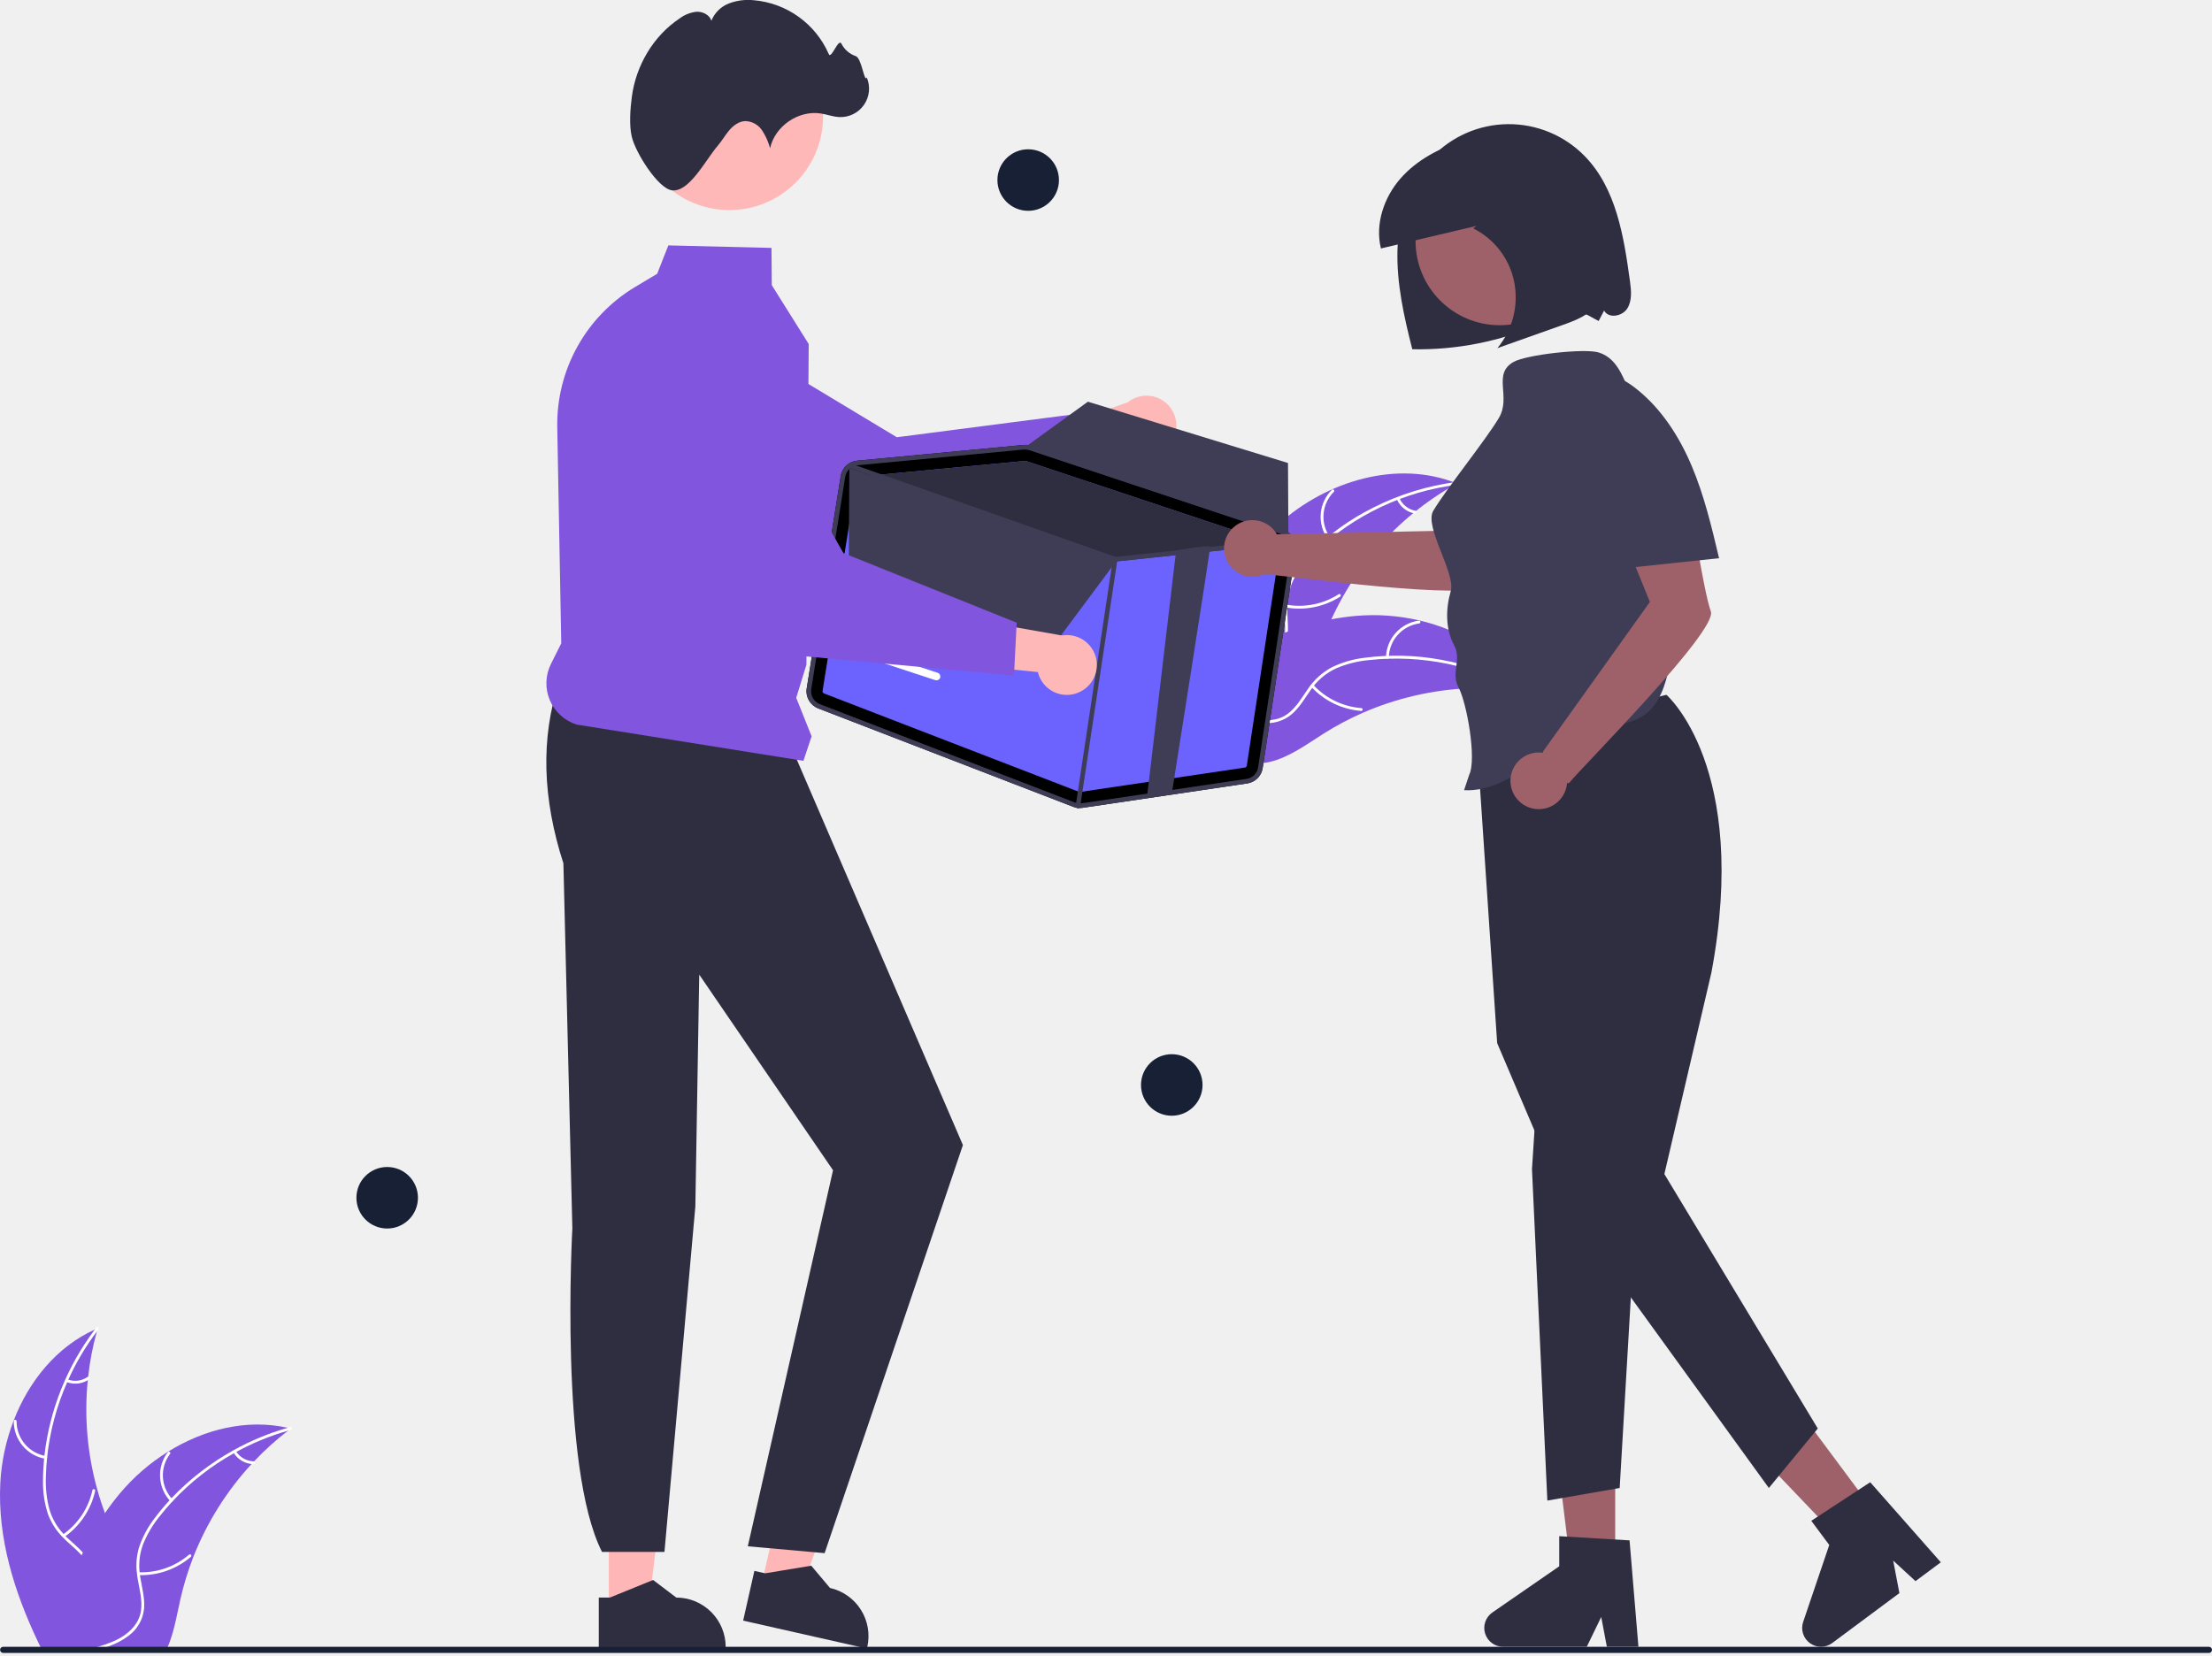
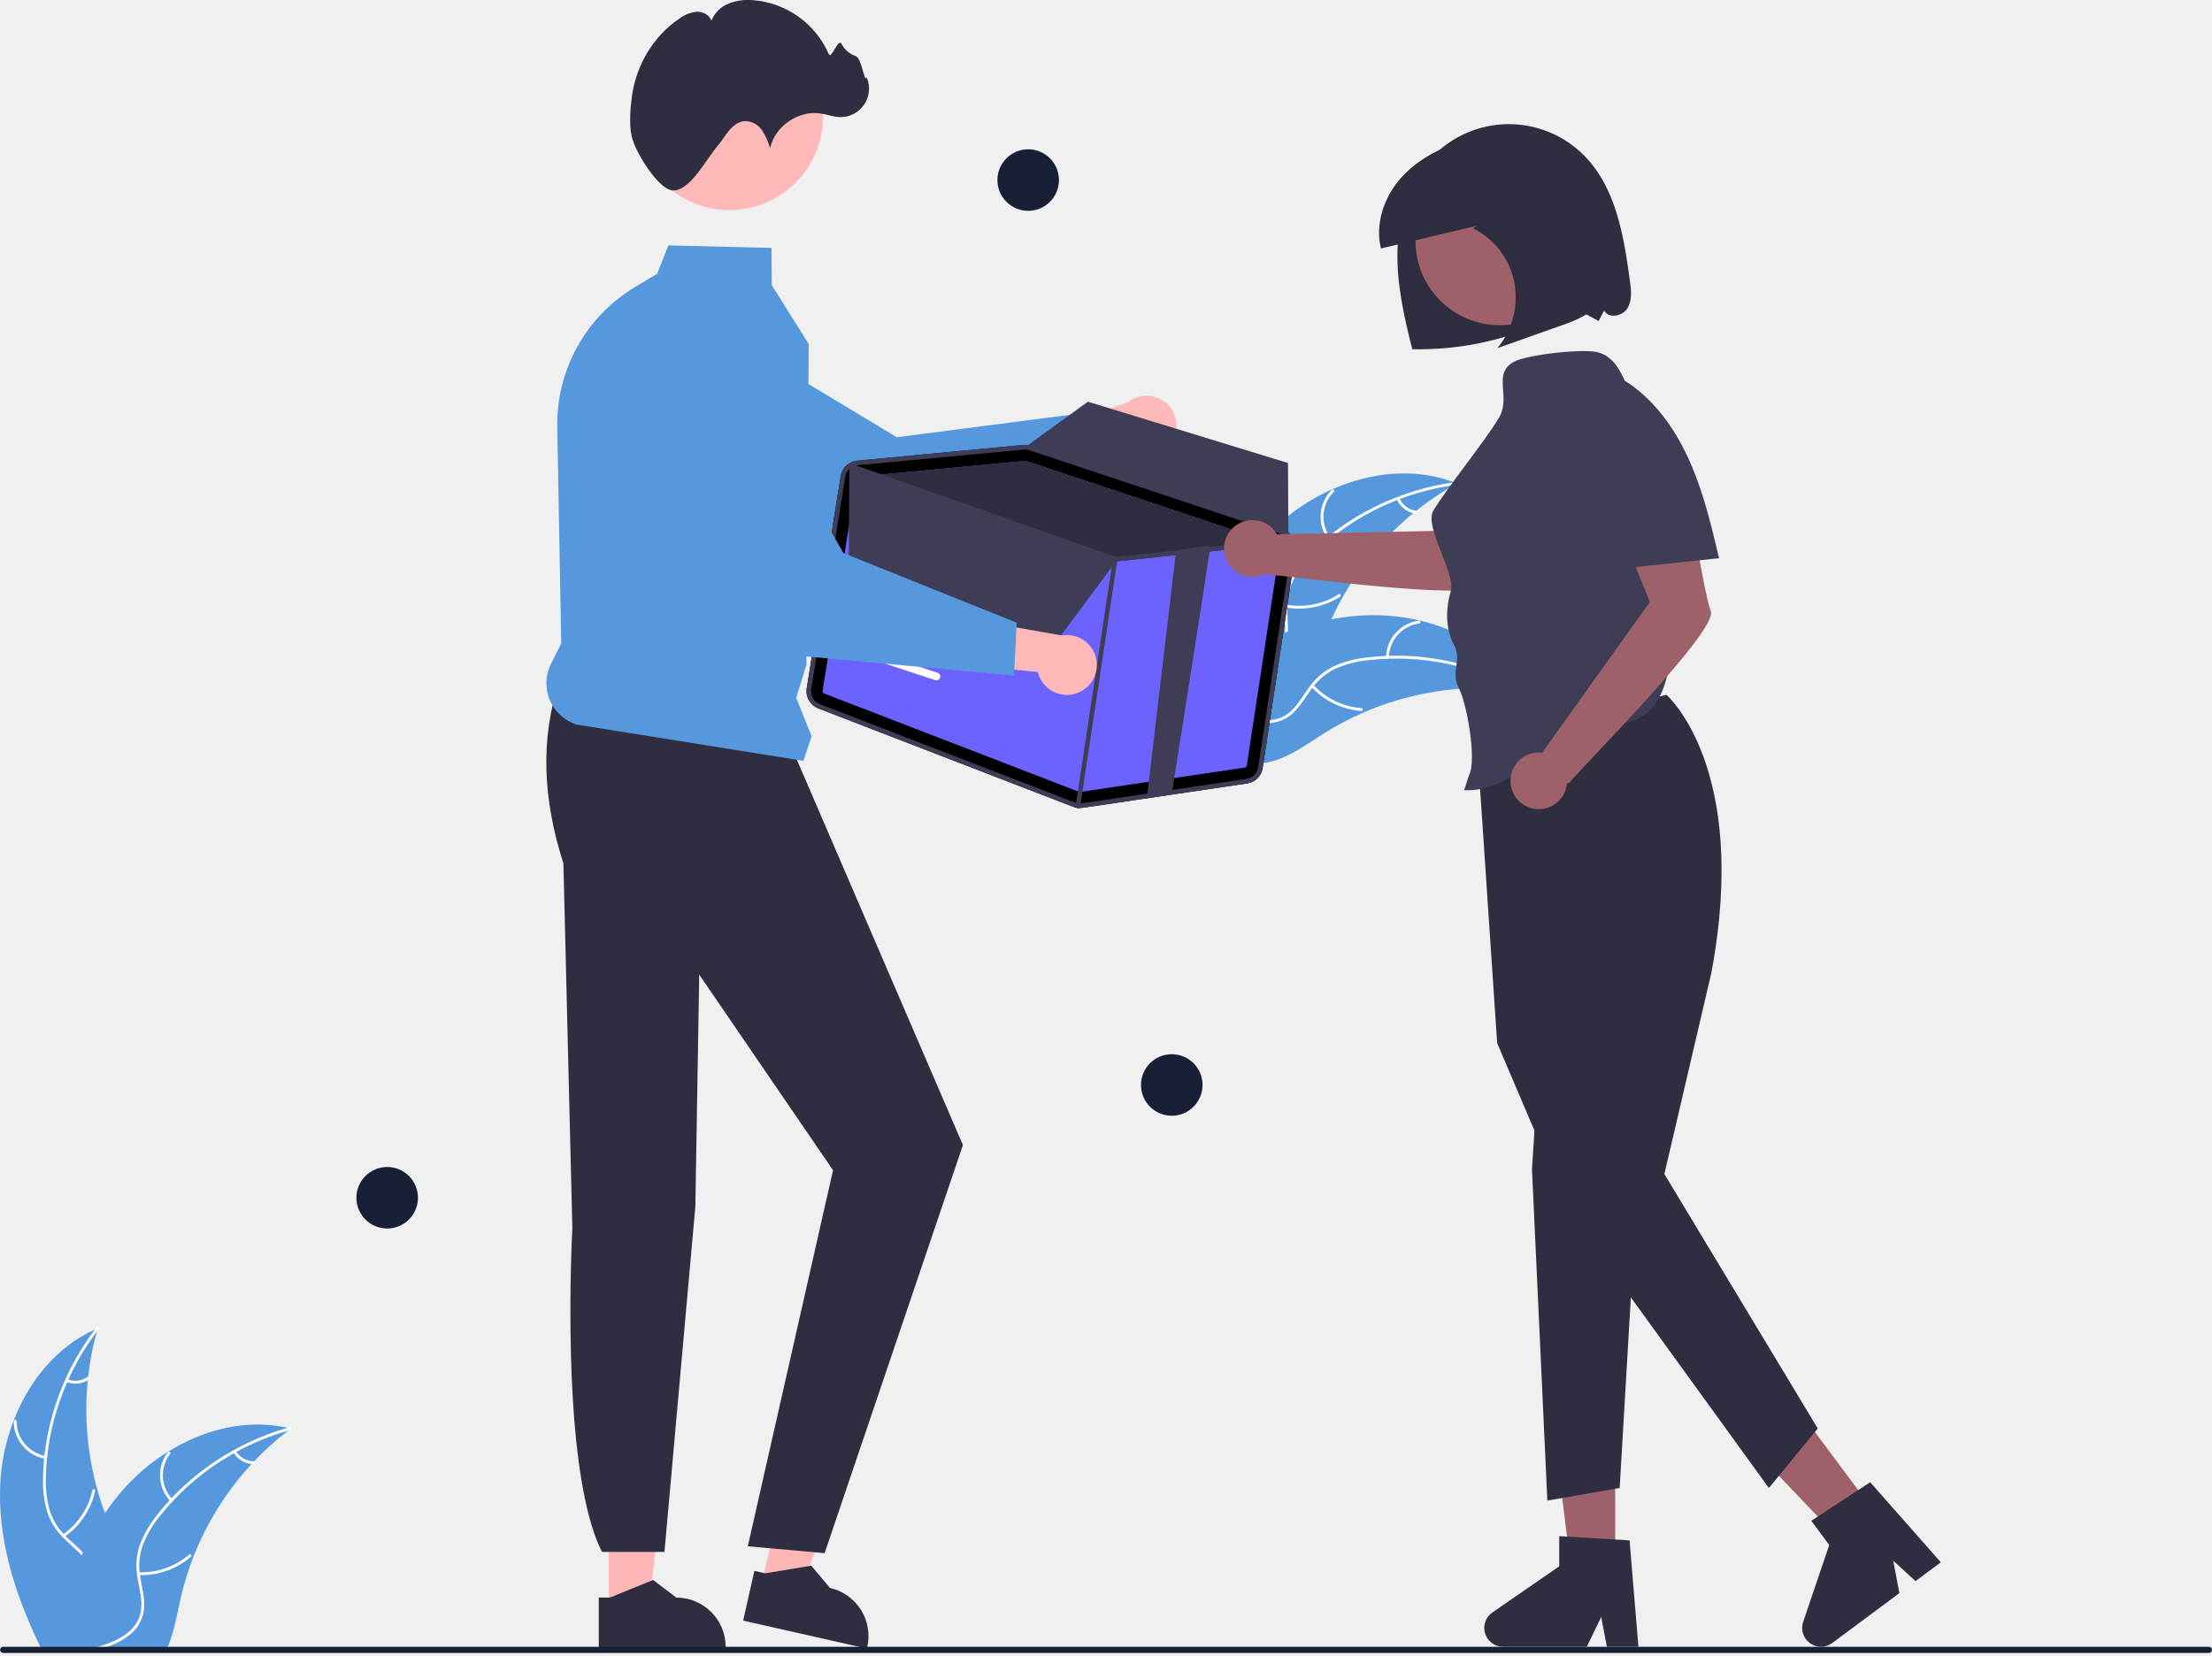
<svg xmlns="http://www.w3.org/2000/svg" width="493" height="369" viewBox="0 0 493 369" fill="none">
  <g clip-path="url(#clip0_895_7185)">
    <path d="M359.988 350.101H350.178L345.51 312.266H359.988V350.101Z" fill="#9E616A" />
    <path d="M365.164 367.097H358.129L356.873 360.456L353.657 367.097H335C334.106 367.097 333.235 366.811 332.514 366.281C331.794 365.752 331.262 365.005 330.996 364.151C330.73 363.298 330.743 362.381 331.035 361.536C331.327 360.69 331.881 359.96 332.617 359.452L347.516 349.162V342.448L363.188 343.383L365.164 367.097Z" fill="#2F2E41" />
    <path d="M418.264 337.722L410.392 343.575L384.069 315.999L395.687 307.36L418.264 337.722Z" fill="#9E616A" />
    <path d="M432.56 348.271L426.915 352.468L421.944 347.888L423.327 355.137L408.355 366.27C407.637 366.804 406.768 367.094 405.874 367.098C404.979 367.103 404.107 366.822 403.384 366.295C402.661 365.769 402.125 365.025 401.855 364.173C401.584 363.32 401.593 362.404 401.881 361.557L407.696 344.409L403.69 339.021L416.824 330.42L432.56 348.271Z" fill="#2F2E41" />
    <path d="M371.407 154.889C371.407 154.889 390.019 170.968 381.431 216.807L370.948 261.722L405.138 318.443L394.236 331.705L349.788 270.311L333.682 232.53L329.162 165.287L371.407 154.889Z" fill="#2F2E41" />
    <path d="M342.56 243.297L341.44 260.634L344.866 334.512L360.987 331.705L364.067 279.104L342.56 243.297Z" fill="#2F2E41" />
    <path d="M135.691 358.997L144.463 358.997L148.636 325.161L135.689 325.162L135.691 358.997Z" fill="#FFB6B6" />
    <path d="M133.452 356.133L135.921 356.133L145.561 352.213L150.728 356.132H150.729C153.648 356.133 156.448 357.292 158.513 359.357C160.578 361.422 161.738 364.222 161.738 367.142V367.499L133.453 367.5L133.452 356.133Z" fill="#2F2E41" />
    <path d="M169.685 353.47L178.241 355.401L189.765 323.316L177.136 320.464L169.685 353.47Z" fill="#FFB6B6" />
    <path d="M168.132 350.183L170.541 350.726L180.808 349.026L184.984 353.987L184.985 353.988C187.833 354.631 190.308 356.379 191.868 358.848C193.427 361.317 193.941 364.303 193.298 367.152L193.22 367.501L165.629 361.271L168.132 350.183Z" fill="#2F2E41" />
    <path d="M124.579 152.143C120.467 164.547 120.901 178.012 125.568 192.463L127.563 273.826C127.563 273.826 124.591 327.183 134.181 345.959H148.091L154.977 268.954L155.842 217.267L185.662 260.873L166.669 344.7L183.788 346.23L214.609 255.259L176.582 167.001L124.579 152.143Z" fill="#2F2E41" />
-     <path d="M284.985 116.811C295.625 107.224 311.449 102.403 324.723 107.779C311.107 115.339 300.603 127.471 295.071 142.029C292.958 147.652 291.193 154.125 285.995 157.135C282.761 159.008 278.738 159.099 275.112 158.195C271.485 157.291 268.161 155.478 264.883 153.684L263.95 153.663C268.138 139.967 274.346 126.398 284.985 116.811Z" fill="#8155DD" />
+     <path d="M284.985 116.811C295.625 107.224 311.449 102.403 324.723 107.779C311.107 115.339 300.603 127.471 295.071 142.029C292.958 147.652 291.193 154.125 285.995 157.135C282.761 159.008 278.738 159.099 275.112 158.195C271.485 157.291 268.161 155.478 264.883 153.684L263.95 153.663C268.138 139.967 274.346 126.398 284.985 116.811Z" fill="#5598DD" />
    <path d="M324.648 108.07C312.892 109.589 301.913 114.774 293.271 122.888C291.38 124.602 289.771 126.603 288.502 128.818C287.337 131.016 286.781 133.485 286.892 135.97C286.95 138.29 287.277 140.655 286.77 142.948C286.493 144.118 285.972 145.216 285.24 146.17C284.509 147.124 283.585 147.913 282.527 148.485C279.929 149.978 276.95 150.449 274.02 150.808C270.768 151.206 267.383 151.569 264.567 153.393C264.226 153.614 263.903 153.072 264.243 152.851C269.142 149.677 275.341 150.832 280.608 148.714C283.066 147.725 285.241 145.99 286.011 143.366C286.684 141.072 286.349 138.633 286.27 136.285C286.126 133.862 286.577 131.441 287.584 129.233C288.735 126.961 290.265 124.901 292.107 123.142C296.192 119.115 300.885 115.756 306.013 113.187C311.85 110.223 318.15 108.278 324.642 107.439C325.044 107.387 325.047 108.019 324.648 108.07Z" fill="white" />
    <path d="M295.902 120.112C294.737 118.477 294.192 116.482 294.363 114.482C294.534 112.482 295.41 110.608 296.835 109.195C297.124 108.91 297.581 109.346 297.291 109.631C295.962 110.945 295.146 112.691 294.99 114.553C294.835 116.416 295.351 118.272 296.444 119.788C296.681 120.118 296.138 120.44 295.902 120.112Z" fill="white" />
    <path d="M286.709 134.798C290.749 135.514 294.91 134.681 298.363 132.465C298.705 132.245 299.028 132.787 298.687 133.006C295.089 135.306 290.757 136.164 286.555 135.41C286.154 135.338 286.311 134.726 286.709 134.798Z" fill="white" />
    <path d="M311.902 111.058C312.221 111.784 312.715 112.42 313.34 112.908C313.966 113.397 314.702 113.722 315.484 113.855C315.886 113.922 315.729 114.534 315.33 114.467C314.467 114.316 313.653 113.956 312.961 113.418C312.269 112.88 311.72 112.181 311.36 111.382C311.32 111.309 311.309 111.224 311.329 111.144C311.35 111.063 311.4 110.994 311.469 110.949C311.541 110.906 311.627 110.894 311.708 110.914C311.789 110.935 311.859 110.986 311.902 111.058Z" fill="white" />
-     <path d="M339.34 154.013C339.088 153.978 338.837 153.943 338.581 153.912C335.195 153.463 331.777 153.289 328.362 153.393C328.098 153.397 327.831 153.405 327.567 153.416C319.343 153.755 311.253 155.617 303.709 158.908C300.708 160.221 297.811 161.76 295.044 163.512C291.222 165.931 287.271 168.859 282.998 169.846C282.554 169.954 282.103 170.034 281.649 170.086L263.997 154.803C263.974 154.748 263.948 154.697 263.925 154.642L263.192 154.064C263.329 153.963 263.472 153.862 263.609 153.762C263.688 153.703 263.771 153.648 263.849 153.59C263.903 153.552 263.957 153.514 264.004 153.477C264.022 153.464 264.04 153.451 264.054 153.443C264.1 153.405 264.148 153.376 264.19 153.342C264.992 152.775 265.799 152.212 266.611 151.654C266.614 151.65 266.614 151.65 266.622 151.649C272.769 147.337 279.407 143.769 286.395 141.02C286.604 140.941 286.817 140.858 287.035 140.786C290.182 139.615 293.42 138.704 296.715 138.062C298.521 137.716 300.343 137.461 302.174 137.299C306.907 136.89 311.675 137.228 316.302 138.3C325.528 140.439 333.966 145.505 338.964 153.405C339.092 153.608 339.216 153.806 339.34 154.013Z" fill="#8155DD" />
+     <path d="M339.34 154.013C339.088 153.978 338.837 153.943 338.581 153.912C335.195 153.463 331.777 153.289 328.362 153.393C328.098 153.397 327.831 153.405 327.567 153.416C319.343 153.755 311.253 155.617 303.709 158.908C300.708 160.221 297.811 161.76 295.044 163.512C291.222 165.931 287.271 168.859 282.998 169.846C282.554 169.954 282.103 170.034 281.649 170.086L263.997 154.803C263.974 154.748 263.948 154.697 263.925 154.642L263.192 154.064C263.329 153.963 263.472 153.862 263.609 153.762C263.688 153.703 263.771 153.648 263.849 153.59C263.903 153.552 263.957 153.514 264.004 153.477C264.022 153.464 264.04 153.451 264.054 153.443C264.1 153.405 264.148 153.376 264.19 153.342C264.992 152.775 265.799 152.212 266.611 151.654C266.614 151.65 266.614 151.65 266.622 151.649C272.769 147.337 279.407 143.769 286.395 141.02C286.604 140.941 286.817 140.858 287.035 140.786C290.182 139.615 293.42 138.704 296.715 138.062C298.521 137.716 300.343 137.461 302.174 137.299C306.907 136.89 311.675 137.228 316.302 138.3C325.528 140.439 333.966 145.505 338.964 153.405C339.092 153.608 339.216 153.806 339.34 154.013Z" fill="#5598DD" />
    <path d="M339.107 154.202C328.805 148.337 316.918 145.867 305.132 147.143C302.59 147.373 300.101 148.001 297.754 149.006C295.501 150.059 293.57 151.696 292.163 153.748C290.812 155.634 289.649 157.72 287.864 159.245C286.938 160.012 285.861 160.575 284.703 160.897C283.545 161.218 282.331 161.291 281.143 161.111C278.17 160.74 275.507 159.322 272.952 157.845C270.115 156.204 267.194 154.456 263.847 154.218C263.442 154.189 263.51 153.561 263.915 153.59C269.738 154.005 273.992 158.659 279.473 160.139C282.031 160.83 284.812 160.754 287.006 159.122C288.925 157.696 290.126 155.546 291.477 153.624C292.82 151.603 294.638 149.941 296.771 148.785C299.059 147.663 301.52 146.94 304.05 146.644C309.736 145.889 315.505 146.032 321.147 147.068C327.592 148.215 333.793 150.457 339.482 153.695C339.834 153.896 339.456 154.402 339.107 154.202Z" fill="white" />
    <path d="M308.903 146.509C308.958 144.502 309.724 142.581 311.064 141.087C312.405 139.593 314.232 138.624 316.221 138.354C316.624 138.3 316.726 138.923 316.322 138.977C314.47 139.225 312.767 140.128 311.522 141.521C310.277 142.915 309.571 144.708 309.531 146.577C309.522 146.983 308.894 146.912 308.903 146.509Z" fill="white" />
    <path d="M292.722 152.701C295.516 155.705 299.341 157.545 303.432 157.854C303.837 157.885 303.769 158.512 303.364 158.482C299.107 158.152 295.131 156.229 292.23 153.096C291.954 152.798 292.447 152.404 292.722 152.701Z" fill="white" />
    <path d="M327.13 148.913C326.947 149.685 326.959 150.49 327.164 151.257C327.37 152.023 327.762 152.726 328.306 153.303C328.586 153.598 328.093 153.992 327.815 153.699C327.216 153.058 326.784 152.281 326.555 151.435C326.326 150.589 326.308 149.7 326.503 148.845C326.514 148.763 326.557 148.688 326.621 148.637C326.686 148.585 326.768 148.559 326.85 148.565C326.933 148.575 327.009 148.617 327.062 148.682C327.114 148.747 327.139 148.83 327.13 148.913Z" fill="white" />
-     <path d="M29.301 358.383C28.472 361.491 26.295 364.08 23.666 365.966C23.237 366.275 22.797 366.56 22.352 366.829C22.215 366.909 22.077 366.995 21.934 367.069C21.78 367.16 21.626 367.246 21.472 367.326H9.111C8.888 366.875 8.671 366.417 8.454 365.966C3.156 354.834 -0.564 342.822 0.07 330.587C0.322 325.841 1.319 321.165 3.025 316.729C6.419 307.889 12.614 300.237 21.134 296.385C21.346 296.288 21.569 296.191 21.786 296.099C21.717 296.345 21.649 296.585 21.58 296.831C20.666 300.124 20.02 303.486 19.649 306.883C19.614 307.146 19.586 307.409 19.563 307.677C18.751 315.87 19.472 324.143 21.689 332.073C21.694 332.09 21.7 332.113 21.706 332.13C22.192 333.884 22.756 335.612 23.397 337.313C23.9 338.656 24.443 339.982 25.038 341.285C27.518 346.754 30.843 352.582 29.301 358.383Z" fill="#8155DD" />
+     <path d="M29.301 358.383C28.472 361.491 26.295 364.08 23.666 365.966C23.237 366.275 22.797 366.56 22.352 366.829C22.215 366.909 22.077 366.995 21.934 367.069C21.78 367.16 21.626 367.246 21.472 367.326H9.111C8.888 366.875 8.671 366.417 8.454 365.966C3.156 354.834 -0.564 342.822 0.07 330.587C0.322 325.841 1.319 321.165 3.025 316.729C6.419 307.889 12.614 300.237 21.134 296.385C21.346 296.288 21.569 296.191 21.786 296.099C21.717 296.345 21.649 296.585 21.58 296.831C20.666 300.124 20.02 303.486 19.649 306.883C19.614 307.146 19.586 307.409 19.563 307.677C18.751 315.87 19.472 324.143 21.689 332.073C21.694 332.09 21.7 332.113 21.706 332.13C22.192 333.884 22.756 335.612 23.397 337.313C23.9 338.656 24.443 339.982 25.038 341.285C27.518 346.754 30.843 352.582 29.301 358.383Z" fill="#5598DD" />
    <path d="M21.94 296.357C21.82 296.517 21.7 296.671 21.58 296.831C19.07 300.157 16.939 303.753 15.226 307.552C15.134 307.74 15.048 307.929 14.974 308.123C12.626 313.427 11.119 319.065 10.505 324.833C10.499 324.872 10.495 324.912 10.494 324.953C10.351 326.301 10.265 327.661 10.231 329.021C10.104 331.571 10.38 334.124 11.048 336.587C11.658 338.599 12.726 340.442 14.168 341.971C14.311 342.125 14.454 342.279 14.608 342.428C14.723 342.548 14.848 342.668 14.968 342.782C16.123 343.885 17.386 344.908 18.471 346.091C18.969 346.621 19.418 347.195 19.814 347.805C20.446 348.828 20.854 349.973 21.012 351.165C21.169 352.356 21.073 353.568 20.729 354.72C19.951 357.611 18.174 360.052 16.357 362.377C15.448 363.543 14.511 364.72 13.7 365.966C13.402 366.412 13.128 366.863 12.877 367.326H12.157C12.397 366.863 12.66 366.412 12.945 365.966C15.031 362.68 17.997 359.857 19.534 356.24C20.574 353.8 20.889 351.034 19.574 348.64C19.189 347.943 18.723 347.295 18.186 346.708C17.14 345.525 15.888 344.514 14.751 343.445C14.465 343.176 14.185 342.902 13.917 342.616C12.493 341.17 11.394 339.436 10.694 337.53C9.901 335.11 9.526 332.573 9.585 330.027C9.585 328.404 9.671 326.77 9.831 325.147C9.848 324.941 9.871 324.73 9.894 324.518C11.062 314.305 14.944 304.592 21.134 296.385C21.249 296.225 21.369 296.071 21.489 295.917C21.734 295.597 22.186 296.042 21.94 296.357Z" fill="white" />
    <path d="M10.124 325.201C8.145 324.868 6.348 323.843 5.055 322.308C3.762 320.773 3.056 318.828 3.065 316.821C3.066 316.74 3.098 316.661 3.156 316.603C3.214 316.545 3.292 316.512 3.373 316.51C3.455 316.508 3.535 316.538 3.595 316.594C3.655 316.649 3.691 316.726 3.696 316.808C3.685 318.677 4.342 320.488 5.549 321.915C6.756 323.342 8.434 324.29 10.279 324.589C10.68 324.654 10.523 325.266 10.124 325.201Z" fill="white" />
    <path d="M14.009 342.085C17.372 339.735 19.725 336.203 20.6 332.194C20.686 331.797 21.298 331.952 21.212 332.349C20.294 336.519 17.837 340.189 14.333 342.627C13.998 342.859 13.677 342.316 14.009 342.085Z" fill="white" />
    <path d="M15.036 307.485C15.775 307.773 16.574 307.873 17.362 307.776C18.149 307.679 18.9 307.388 19.547 306.929C19.878 306.693 20.2 307.237 19.871 307.471C19.153 307.975 18.324 308.295 17.454 308.404C16.584 308.513 15.701 308.408 14.882 308.097C14.802 308.074 14.734 308.021 14.692 307.95C14.649 307.879 14.635 307.794 14.653 307.713C14.674 307.632 14.726 307.563 14.798 307.52C14.869 307.477 14.955 307.465 15.036 307.485Z" fill="white" />
-     <path d="M64.812 318.455C64.612 318.609 64.406 318.764 64.206 318.924C61.493 321 58.953 323.293 56.611 325.781C56.428 325.97 56.245 326.164 56.068 326.358L56.063 326.364C50.51 332.391 46.12 339.393 43.113 347.017L43.096 347.068C43.09 347.085 43.085 347.097 43.079 347.114C41.887 350.165 40.926 353.302 40.205 356.497C39.508 359.617 38.936 362.96 37.844 365.966C37.679 366.429 37.496 366.886 37.302 367.326H11.895C11.98 366.875 12.072 366.418 12.163 365.966C13.456 359.345 15.476 352.886 18.186 346.708C18.278 346.502 18.369 346.297 18.472 346.091C19.871 343.038 21.517 340.105 23.392 337.319L23.393 337.317L23.394 337.315L23.396 337.314L23.398 337.313C24.428 335.793 25.534 334.326 26.712 332.919C29.769 329.282 33.379 326.15 37.41 323.638C37.433 323.621 37.462 323.61 37.484 323.592C45.508 318.615 55.017 316.243 64.109 318.295H64.115C64.349 318.346 64.577 318.398 64.812 318.455Z" fill="#8155DD" />
+     <path d="M64.812 318.455C64.612 318.609 64.406 318.764 64.206 318.924C61.493 321 58.953 323.293 56.611 325.781C56.428 325.97 56.245 326.164 56.068 326.358L56.063 326.364C50.51 332.391 46.12 339.393 43.113 347.017L43.096 347.068C43.09 347.085 43.085 347.097 43.079 347.114C41.887 350.165 40.926 353.302 40.205 356.497C39.508 359.617 38.936 362.96 37.844 365.966C37.679 366.429 37.496 366.886 37.302 367.326H11.895C11.98 366.875 12.072 366.418 12.163 365.966C13.456 359.345 15.476 352.886 18.186 346.708C18.278 346.502 18.369 346.297 18.472 346.091C19.871 343.038 21.517 340.105 23.392 337.319L23.393 337.317L23.394 337.315L23.396 337.314L23.398 337.313C24.428 335.793 25.534 334.326 26.712 332.919C29.769 329.282 33.379 326.15 37.41 323.638C37.433 323.621 37.462 323.61 37.484 323.592C45.508 318.615 55.017 316.243 64.109 318.295H64.115C64.349 318.346 64.577 318.398 64.812 318.455Z" fill="#5598DD" />
    <path d="M64.782 318.758C64.588 318.809 64.394 318.866 64.205 318.923C60.2 320.068 56.334 321.653 52.679 323.649C52.496 323.747 52.313 323.849 52.13 323.952C47.078 326.772 42.492 330.355 38.535 334.576C38.532 334.579 38.53 334.583 38.529 334.587C38.484 334.633 38.432 334.684 38.392 334.73C37.478 335.713 36.598 336.736 35.764 337.787C34.132 339.748 32.816 341.952 31.866 344.319C31.14 346.292 30.884 348.407 31.117 350.497C31.135 350.708 31.163 350.914 31.192 351.125C31.215 351.291 31.238 351.457 31.266 351.628C31.643 353.92 32.295 356.217 32.112 358.554C32.001 359.752 31.637 360.912 31.045 361.959C30.453 363.006 29.646 363.916 28.677 364.629C28.019 365.138 27.315 365.586 26.574 365.966C25.516 366.512 24.413 366.967 23.277 367.326H21.031C21.334 367.24 21.631 367.155 21.934 367.069C23.009 366.766 24.064 366.397 25.094 365.966C25.683 365.72 26.255 365.437 26.809 365.12C29.106 363.8 31.02 361.777 31.42 359.074C31.769 356.708 31.095 354.343 30.695 352.028C30.626 351.628 30.563 351.234 30.529 350.839C30.256 348.835 30.422 346.796 31.015 344.862C31.837 342.45 33.066 340.196 34.649 338.199C35.628 336.898 36.674 335.649 37.781 334.456C37.918 334.301 38.061 334.147 38.209 333.993C42.25 329.742 46.915 326.133 52.044 323.289H52.05C55.864 321.166 59.91 319.49 64.108 318.295H64.114C64.302 318.238 64.496 318.181 64.685 318.129C65.079 318.026 65.171 318.649 64.782 318.758Z" fill="white" />
    <path d="M37.983 334.673C36.603 333.215 35.786 331.315 35.677 329.311C35.569 327.307 36.176 325.329 37.391 323.732C37.638 323.409 38.151 323.778 37.904 324.101C36.77 325.586 36.204 327.428 36.309 329.294C36.413 331.161 37.182 332.928 38.475 334.277C38.756 334.57 38.263 334.964 37.983 334.673Z" fill="white" />
    <path d="M30.92 350.493C35.021 350.641 39.026 349.238 42.138 346.564C42.446 346.299 42.841 346.791 42.533 347.056C39.29 349.832 35.119 351.284 30.852 351.121C30.446 351.105 30.516 350.477 30.92 350.493Z" fill="white" />
    <path d="M52.572 323.485C52.989 324.16 53.566 324.721 54.253 325.117C54.94 325.514 55.715 325.734 56.508 325.757C56.915 325.768 56.844 326.395 56.44 326.385C55.564 326.355 54.709 326.111 53.949 325.674C53.189 325.238 52.547 324.622 52.08 323.88C52.03 323.814 52.008 323.731 52.017 323.649C52.026 323.566 52.065 323.491 52.128 323.437C52.194 323.384 52.277 323.36 52.36 323.369C52.443 323.378 52.519 323.42 52.572 323.485Z" fill="white" />
    <path d="M260.804 98.937C260.218 99.708 259.469 100.342 258.611 100.792C257.754 101.243 256.807 101.501 255.839 101.546C254.871 101.592 253.905 101.425 253.009 101.057C252.112 100.688 251.308 100.128 250.651 99.415L229.05 108.81L231.154 96.751L251.344 89.679C252.615 88.655 254.217 88.133 255.847 88.212C257.476 88.291 259.02 88.965 260.186 90.106C261.352 91.247 262.059 92.776 262.173 94.404C262.287 96.031 261.8 97.644 260.804 98.937Z" fill="#FFB8B8" />
-     <path d="M246.389 102.702L196.216 125.051L196.109 125.012L138.925 104.634C134.665 102.408 131.418 98.638 129.847 94.096C128.277 89.554 128.502 84.583 130.477 80.201C131.572 77.781 133.167 75.619 135.158 73.859C137.148 72.099 139.488 70.781 142.025 69.99C144.562 69.2 147.237 68.956 149.875 69.275C152.512 69.593 155.053 70.466 157.329 71.837L199.884 97.472L241.15 92.124L246.389 102.702Z" fill="#8155DD" />
+     <path d="M246.389 102.702L196.216 125.051L196.109 125.012L138.925 104.634C134.665 102.408 131.418 98.638 129.847 94.096C128.277 89.554 128.502 84.583 130.477 80.201C131.572 77.781 133.167 75.619 135.158 73.859C137.148 72.099 139.488 70.781 142.025 69.99C144.562 69.2 147.237 68.956 149.875 69.275C152.512 69.593 155.053 70.466 157.329 71.837L199.884 97.472L241.15 92.124L246.389 102.702Z" fill="#5598DD" />
    <path d="M493 367.789C493 367.878 492.982 367.967 492.948 368.049C492.914 368.132 492.864 368.207 492.801 368.27C492.738 368.334 492.663 368.384 492.58 368.418C492.497 368.452 492.409 368.469 492.319 368.469H0.699C0.518 368.469 0.345 368.397 0.218 368.27C0.09 368.142 0.019 367.969 0.019 367.789C0.019 367.609 0.09 367.436 0.218 367.308C0.345 367.181 0.518 367.109 0.699 367.109H492.319C492.409 367.109 492.497 367.126 492.58 367.16C492.663 367.194 492.738 367.244 492.801 367.307C492.864 367.371 492.914 367.446 492.948 367.528C492.982 367.611 493 367.7 493 367.789Z" fill="#172034" />
-     <path d="M179.063 169.607L128.486 161.517C127.159 161.092 125.94 160.385 124.913 159.445C123.885 158.505 123.073 157.353 122.533 156.069C121.992 154.786 121.736 153.4 121.782 152.008C121.827 150.616 122.173 149.25 122.796 148.004L125.09 143.416L124.199 95.216C124.092 88.946 125.637 82.758 128.681 77.276C131.724 71.793 136.157 67.209 141.535 63.983L146.467 61.034L148.96 54.704L171.944 55.265L172.011 63.567L180.242 76.692L180.242 76.747L179.726 148.187L177.457 155.559L180.887 164.135L179.063 169.607Z" fill="#8155DD" />
+     <path d="M179.063 169.607L128.486 161.517C127.159 161.092 125.94 160.385 124.913 159.445C123.885 158.505 123.073 157.353 122.533 156.069C121.992 154.786 121.736 153.4 121.782 152.008C121.827 150.616 122.173 149.25 122.796 148.004L125.09 143.416L124.199 95.216C124.092 88.946 125.637 82.758 128.681 77.276C131.724 71.793 136.157 67.209 141.535 63.983L146.467 61.034L148.96 54.704L171.944 55.265L172.011 63.567L180.242 76.692L180.242 76.747L179.726 148.187L177.457 155.559L180.887 164.135L179.063 169.607Z" fill="#5598DD" />
    <path d="M162.557 46.833C174.091 46.833 183.441 37.483 183.441 25.95C183.441 14.416 174.091 5.066 162.557 5.066C151.024 5.066 141.674 14.416 141.674 25.95C141.674 37.483 151.024 46.833 162.557 46.833Z" fill="#FFB8B8" />
    <path d="M140.811 30.503C140.188 27.879 140.474 24.186 140.826 21.544C141.749 14.617 145.595 8.032 151.44 4.131C152.548 3.29 153.865 2.766 155.248 2.618C156.631 2.56 158.13 3.3 158.554 4.617C158.902 3.748 159.425 2.959 160.09 2.3C160.755 1.64 161.548 1.124 162.42 0.783C164.172 0.112 166.057 -0.142 167.924 0.042C171.543 0.34 175.014 1.613 177.968 3.725C180.922 5.836 183.25 8.709 184.704 12.037C185.261 13.362 186.819 8.467 187.526 9.719C188.176 11.021 189.309 12.016 190.683 12.493C192.068 12.879 192.63 18.585 193.175 17.254C193.598 18.237 193.765 19.312 193.661 20.377C193.557 21.442 193.185 22.464 192.579 23.346C191.974 24.229 191.155 24.944 190.199 25.425C189.243 25.906 188.181 26.138 187.112 26.098C185.702 26.045 184.354 25.526 182.962 25.303C177.981 24.505 172.698 28.117 171.633 33.047C171.252 31.621 170.643 30.266 169.83 29.035C169.417 28.422 168.864 27.917 168.217 27.561C167.569 27.206 166.846 27.01 166.108 26.99C164.691 27.043 163.446 27.969 162.526 29.049C161.607 30.128 160.916 31.388 159.99 32.461C157.273 35.612 153.597 42.959 149.724 42.423C146.668 42 141.661 34.085 140.811 30.503Z" fill="#2F2E41" />
    <path d="M288.795 122.601C288.942 121.649 288.746 120.676 288.243 119.855C287.74 119.033 286.963 118.416 286.048 118.113L229.809 99.382C229.27 99.202 228.699 99.136 228.133 99.19L214.037 100.523L205.949 101.29L191.023 102.701C190.122 102.787 189.275 103.17 188.614 103.789C187.954 104.409 187.518 105.23 187.375 106.124L179.797 153.462C179.653 154.385 179.829 155.33 180.295 156.14C180.761 156.95 181.489 157.577 182.359 157.917L239.186 179.852C239.452 179.956 239.729 180.03 240.012 180.074C240.424 180.141 240.843 180.144 241.255 180.083L277.975 174.641C278.841 174.516 279.643 174.115 280.263 173.497C280.883 172.879 281.288 172.078 281.417 171.213L288.795 122.601Z" fill="black" />
    <path d="M183.648 154.582L240.473 176.516C240.556 176.548 240.646 176.559 240.735 176.546L277.449 171.105C277.558 171.09 277.659 171.04 277.737 170.962C277.815 170.885 277.865 170.784 277.881 170.675L285.264 122.063C285.281 121.944 285.256 121.823 285.193 121.721C285.131 121.619 285.034 121.541 284.921 121.502L284.543 121.374L228.679 102.775C228.653 102.766 228.627 102.76 228.6 102.756C228.557 102.748 228.513 102.746 228.469 102.75L194.087 106.003L191.359 106.259C191.247 106.271 191.142 106.319 191.06 106.396C190.978 106.473 190.923 106.575 190.905 106.686L183.328 154.023C183.309 154.138 183.331 154.257 183.389 154.359C183.447 154.46 183.538 154.539 183.648 154.582Z" fill="#6C63FF" />
    <path d="M194.087 106.003L228.468 102.75C228.512 102.746 228.556 102.748 228.6 102.756C228.627 102.76 228.653 102.766 228.678 102.775L284.543 121.374L269.807 122.934L264.292 123.515L248.599 125.173C248.554 125.175 248.508 125.175 248.462 125.171C248.434 125.163 248.406 125.154 248.372 125.145L194.087 106.003Z" fill="#2F2E41" />
    <path d="M182.359 157.92L239.185 179.854C239.452 179.957 239.73 180.03 240.013 180.071C240.425 180.139 240.845 180.144 241.258 180.087L277.972 174.645C278.839 174.519 279.642 174.117 280.262 173.499C280.882 172.881 281.287 172.08 281.417 171.214L288.795 122.601C288.904 121.885 288.821 121.152 288.556 120.477C288.518 120.388 288.481 120.298 288.437 120.213C288.145 119.598 287.699 119.067 287.144 118.672C286.809 118.432 286.44 118.243 286.049 118.114L285.982 118.09L229.812 99.382C229.583 99.309 229.349 99.252 229.111 99.212C228.787 99.166 228.457 99.159 228.131 99.193L214.037 100.521L205.95 101.293L191.022 102.702C190.411 102.759 189.821 102.954 189.297 103.272C189.256 103.292 189.217 103.315 189.181 103.341C189.155 103.358 189.13 103.377 189.107 103.397C188.649 103.71 188.259 104.113 187.962 104.581C187.664 105.049 187.465 105.572 187.377 106.12L179.794 153.461C179.65 154.385 179.826 155.331 180.293 156.141C180.759 156.952 181.488 157.579 182.359 157.92ZM188.383 106.285C188.475 105.717 188.727 105.188 189.109 104.758C189.224 104.62 189.354 104.494 189.495 104.382C189.88 104.07 190.336 103.857 190.823 103.762C190.919 103.742 191.016 103.729 191.114 103.721L216.249 101.347L228.23 100.207C228.311 100.197 228.385 100.199 228.46 100.194C228.642 100.19 228.823 100.204 229.002 100.234C229.166 100.256 229.328 100.294 229.485 100.349L285.721 119.081C285.765 119.097 285.804 119.112 285.849 119.128C286.36 119.318 286.809 119.645 287.148 120.073C287.415 120.4 287.61 120.781 287.721 121.189C287.831 121.597 287.854 122.024 287.788 122.442L280.404 171.06C280.308 171.708 280.005 172.308 279.541 172.771C279.077 173.235 278.476 173.536 277.828 173.632L241.108 179.073C240.582 179.149 240.046 179.088 239.552 178.896L182.725 156.968C182.074 156.711 181.529 156.241 181.18 155.634C180.831 155.026 180.699 154.319 180.805 153.627L188.383 106.285Z" fill="#3F3D56" />
    <path d="M188.984 103.656C189.014 103.569 189.067 103.493 189.138 103.435C189.161 103.416 189.185 103.399 189.211 103.385C189.235 103.375 189.259 103.36 189.283 103.351C189.397 103.305 189.524 103.303 189.64 103.345L190.823 103.762L248.606 124.146L262.13 122.717L269.698 121.919L285.715 120.223L287.148 120.073L287.426 120.042C287.546 120.031 287.666 120.063 287.766 120.131C287.865 120.199 287.937 120.3 287.97 120.416C287.978 120.442 287.983 120.47 287.985 120.497C287.997 120.608 287.973 120.718 287.916 120.813C287.859 120.908 287.773 120.982 287.671 121.024C287.626 121.043 287.578 121.056 287.53 121.062L285.581 121.267L269.807 122.934L264.293 123.515L248.6 125.173C248.554 125.175 248.508 125.175 248.462 125.171C248.434 125.163 248.407 125.154 248.373 125.146L189.495 104.382L189.295 104.311C189.249 104.296 189.207 104.272 189.17 104.242C189.08 104.176 189.014 104.084 188.981 103.979C188.948 103.874 188.949 103.76 188.984 103.656Z" fill="#3F3D56" />
    <path d="M240.167 180.22C240.034 180.199 239.915 180.126 239.836 180.017C239.756 179.908 239.723 179.773 239.743 179.639L248.039 124.588C248.059 124.454 248.132 124.334 248.241 124.254C248.35 124.173 248.486 124.139 248.62 124.159L248.625 124.16C248.758 124.182 248.877 124.254 248.956 124.363C249.036 124.472 249.069 124.608 249.049 124.741L240.753 179.792C240.733 179.926 240.66 180.046 240.551 180.127C240.442 180.207 240.306 180.241 240.172 180.221L240.167 180.22Z" fill="#3F3D56" />
    <path d="M261.196 176.728L255.679 177.31L262.132 122.716C262.132 122.716 269.501 121.381 269.698 121.916C269.82 122.236 261.249 176.377 261.196 176.728Z" fill="#3F3D56" />
    <path d="M189.296 104.31L189.147 129.207L233.222 146.001L249.05 124.74L189.296 104.31Z" fill="#3F3D56" />
    <path d="M287.149 120.074C286.78 119.611 286.284 119.266 285.722 119.081L229.487 100.35C229.329 100.297 229.167 100.258 229.002 100.232C228.823 100.201 228.641 100.188 228.459 100.192L228.55 99.622L229.113 99.214L242.467 89.546L287.064 103.213L287.142 118.672L287.149 120.074Z" fill="#3F3D56" />
    <path d="M191.542 144.278C191.605 144.284 191.667 144.297 191.728 144.317L208.982 149.984C209.198 150.055 209.377 150.209 209.48 150.412C209.583 150.614 209.6 150.85 209.53 151.066C209.459 151.282 209.305 151.461 209.102 151.563C208.899 151.666 208.664 151.684 208.448 151.613L191.193 145.946C190.993 145.88 190.824 145.743 190.718 145.56C190.613 145.378 190.579 145.162 190.622 144.956C190.665 144.75 190.782 144.566 190.952 144.441C191.122 144.316 191.332 144.258 191.542 144.278Z" fill="white" />
    <path d="M261.159 248.72C264.947 248.72 268.017 245.649 268.017 241.862C268.017 238.075 264.947 235.005 261.159 235.005C257.372 235.005 254.302 238.075 254.302 241.862C254.302 245.649 257.372 248.72 261.159 248.72Z" fill="#172034" />
    <path d="M86.292 273.864C90.079 273.864 93.15 270.793 93.15 267.006C93.15 263.219 90.079 260.149 86.292 260.149C82.505 260.149 79.435 263.219 79.435 267.006C79.435 270.793 82.505 273.864 86.292 273.864Z" fill="#172034" />
    <path d="M229.157 46.995C232.945 46.995 236.015 43.924 236.015 40.137C236.015 36.35 232.945 33.279 229.157 33.279C225.37 33.279 222.3 36.35 222.3 40.137C222.3 43.924 225.37 46.995 229.157 46.995Z" fill="#172034" />
    <path d="M240.408 154.363C239.519 154.749 238.556 154.936 237.588 154.91C236.619 154.884 235.668 154.645 234.801 154.212C233.934 153.778 233.173 153.16 232.572 152.401C231.97 151.641 231.542 150.759 231.318 149.816L207.881 147.448L215.613 137.958L236.683 141.662C238.292 141.391 239.945 141.719 241.328 142.584C242.711 143.45 243.728 144.793 244.187 146.358C244.646 147.924 244.515 149.604 243.819 151.079C243.122 152.554 241.908 153.723 240.408 154.363Z" fill="#FFB8B8" />
-     <path d="M225.993 150.599L171.3 145.559L171.225 145.473L131.308 99.736C128.681 95.711 127.692 90.834 128.543 86.104C129.394 81.374 132.022 77.148 135.887 74.292C138.026 72.716 140.474 71.61 143.071 71.048C145.667 70.487 148.354 70.481 150.953 71.032C153.552 71.583 156.005 72.679 158.15 74.246C160.295 75.814 162.084 77.817 163.399 80.126L187.985 123.297L226.596 138.81L225.993 150.599Z" fill="#8155DD" />
+     <path d="M225.993 150.599L171.3 145.559L171.225 145.473L131.308 99.736C128.681 95.711 127.692 90.834 128.543 86.104C129.394 81.374 132.022 77.148 135.887 74.292C138.026 72.716 140.474 71.61 143.071 71.048C145.667 70.487 148.354 70.481 150.953 71.032C153.552 71.583 156.005 72.679 158.15 74.246C160.295 75.814 162.084 77.817 163.399 80.126L187.985 123.297L226.596 138.81L225.993 150.599Z" fill="#5598DD" />
    <path d="M363.271 62.641C361.913 52.679 360.209 41.982 353.183 34.79C350.953 32.508 348.284 30.701 345.338 29.479C342.391 28.256 339.227 27.643 336.037 27.676C332.846 27.709 329.696 28.387 326.775 29.671C323.854 30.954 321.223 32.816 319.041 35.144C313.926 40.6 311.668 48.263 311.461 55.739C311.254 63.215 312.919 70.609 314.766 77.856C324.542 78.052 334.245 76.142 343.217 72.257C345.461 71.283 347.668 70.182 350.038 69.578C352.409 68.975 354.098 70.493 356.303 71.552L357.514 69.234C358.504 71.078 361.572 70.532 362.685 68.759C363.798 66.986 363.554 64.715 363.271 62.641Z" fill="#2F2E41" />
    <path d="M324.522 118.249L284.591 119.103C283.978 118.043 283.07 117.184 281.977 116.631C280.885 116.078 279.655 115.854 278.438 115.987C277.221 116.119 276.068 116.603 275.121 117.379C274.173 118.155 273.472 119.189 273.101 120.357C272.731 121.524 272.708 122.774 273.035 123.954C273.362 125.134 274.025 126.193 274.944 127.004C275.862 127.814 276.996 128.34 278.207 128.517C279.419 128.695 280.656 128.516 281.768 128.003C287.064 128.304 328.498 134.185 330.969 130.395C333.478 126.549 346.87 112.973 346.87 112.973L336.576 98.319L324.522 118.249Z" fill="#9E616A" />
    <path d="M334.253 72.499C344.615 72.499 353.014 64.099 353.014 53.737C353.014 43.376 344.615 34.976 334.253 34.976C323.892 34.976 315.492 43.376 315.492 53.737C315.492 64.099 323.892 72.499 334.253 72.499Z" fill="#9E616A" />
    <path d="M364.302 89.835C362.091 85.435 361.017 79.999 356.304 78.573C353.121 77.61 340.247 79.053 337.346 80.679C332.521 83.384 336.894 88.453 334.047 93.195C330.953 98.352 322.543 108.699 319.448 113.855C317.321 117.4 324.487 127.804 323.336 131.775C322.186 135.746 322.131 140.202 324.09 143.843C325.844 147.101 323.307 149.983 325.07 153.236C326.905 156.618 329.156 169.267 327.448 172.716L326.306 176.144C337.647 176.811 347.184 163.261 358.455 161.834C361.254 161.479 364.161 161.016 366.468 159.391C369.866 156.998 371.21 152.654 372.049 148.583C376.09 128.685 373.363 108.006 364.302 89.835Z" fill="#3F3D56" />
    <path d="M381.306 136.296C379.727 131.984 376.867 113.131 376.867 113.131L358.966 112.606L367.718 134.191L343.836 167.623C343.836 167.623 343.881 167.697 343.961 167.828C342.705 167.626 341.418 167.809 340.268 168.351C339.118 168.893 338.158 169.77 337.514 170.866C336.87 171.963 336.572 173.228 336.659 174.497C336.747 175.766 337.215 176.978 338.003 177.977C338.79 178.975 339.861 179.712 341.075 180.092C342.289 180.471 343.589 180.476 344.805 180.104C346.021 179.733 347.097 179.003 347.891 178.01C348.686 177.017 349.162 175.808 349.258 174.54C349.346 174.59 349.449 174.608 349.549 174.591C349.649 174.574 349.74 174.522 349.806 174.446C352.463 171.111 382.886 140.608 381.306 136.296Z" fill="#9E616A" />
    <path d="M383.126 124.39C381.483 117.455 379.828 110.483 377.058 103.917C374.288 97.351 370.322 91.149 364.745 86.713C362.962 85.295 360.968 84.043 358.733 83.602C356.497 83.161 353.978 83.654 352.408 85.306C349.896 87.948 350.652 92.189 351.573 95.716C354.29 106.117 357.007 116.518 359.724 126.919C367.57 126.087 375.416 125.256 383.261 124.424L383.126 124.39Z" fill="#3F3D56" />
    <path d="M357.242 56.34C356.551 51.801 355.83 47.224 354.206 42.951C352.583 38.678 349.967 34.675 346.214 32.254C340.271 28.421 332.577 29.16 325.915 31.365C320.763 33.07 315.733 35.662 312.1 39.828C308.466 43.994 306.425 49.939 307.777 55.387C314.884 53.708 321.991 52.029 329.097 50.35L328.319 50.899C330.653 52.063 332.691 53.743 334.278 55.812C335.865 57.88 336.96 60.284 337.48 62.839C337.989 65.425 337.916 68.092 337.267 70.647C336.618 73.201 335.409 75.579 333.728 77.61C338.575 75.89 343.422 74.171 348.269 72.451C351.261 71.39 354.463 70.167 356.237 67.445C358.294 64.289 357.816 60.106 357.242 56.34Z" fill="#2F2E41" />
  </g>
  <defs>
    <clipPath id="clip0_895_7185">
      <rect width="493" height="368.469" fill="white" />
    </clipPath>
  </defs>
</svg>
